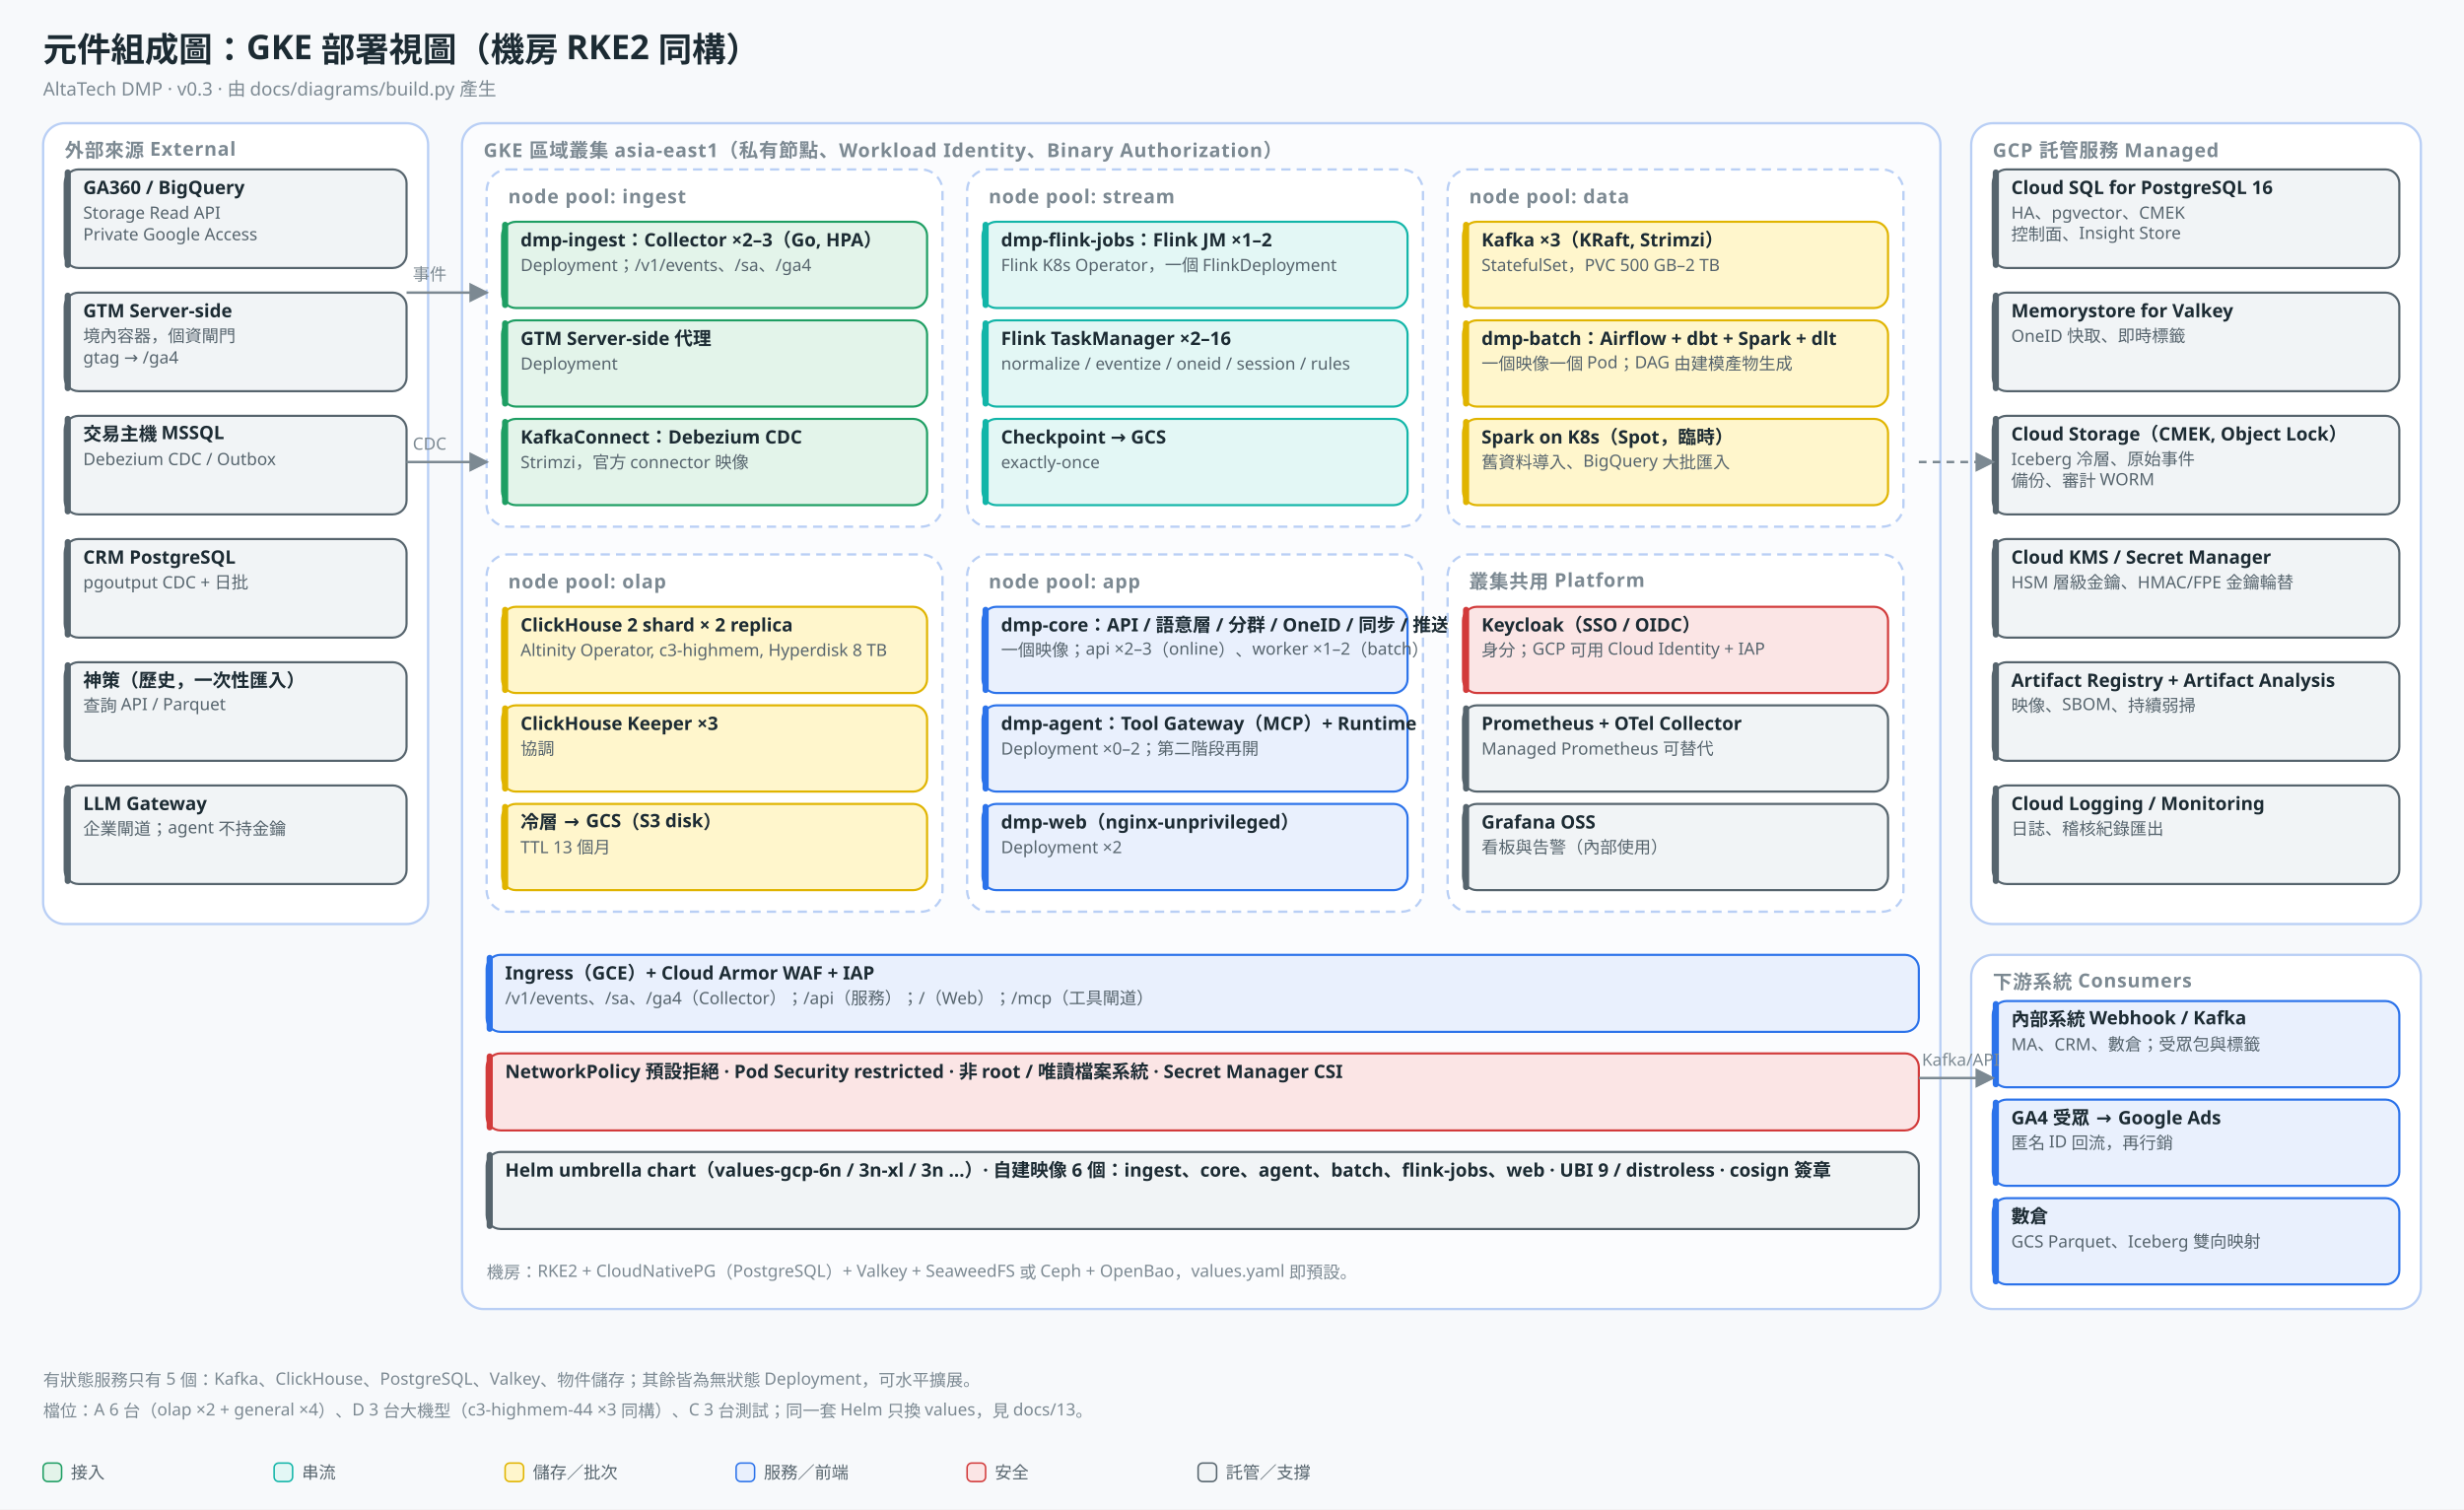
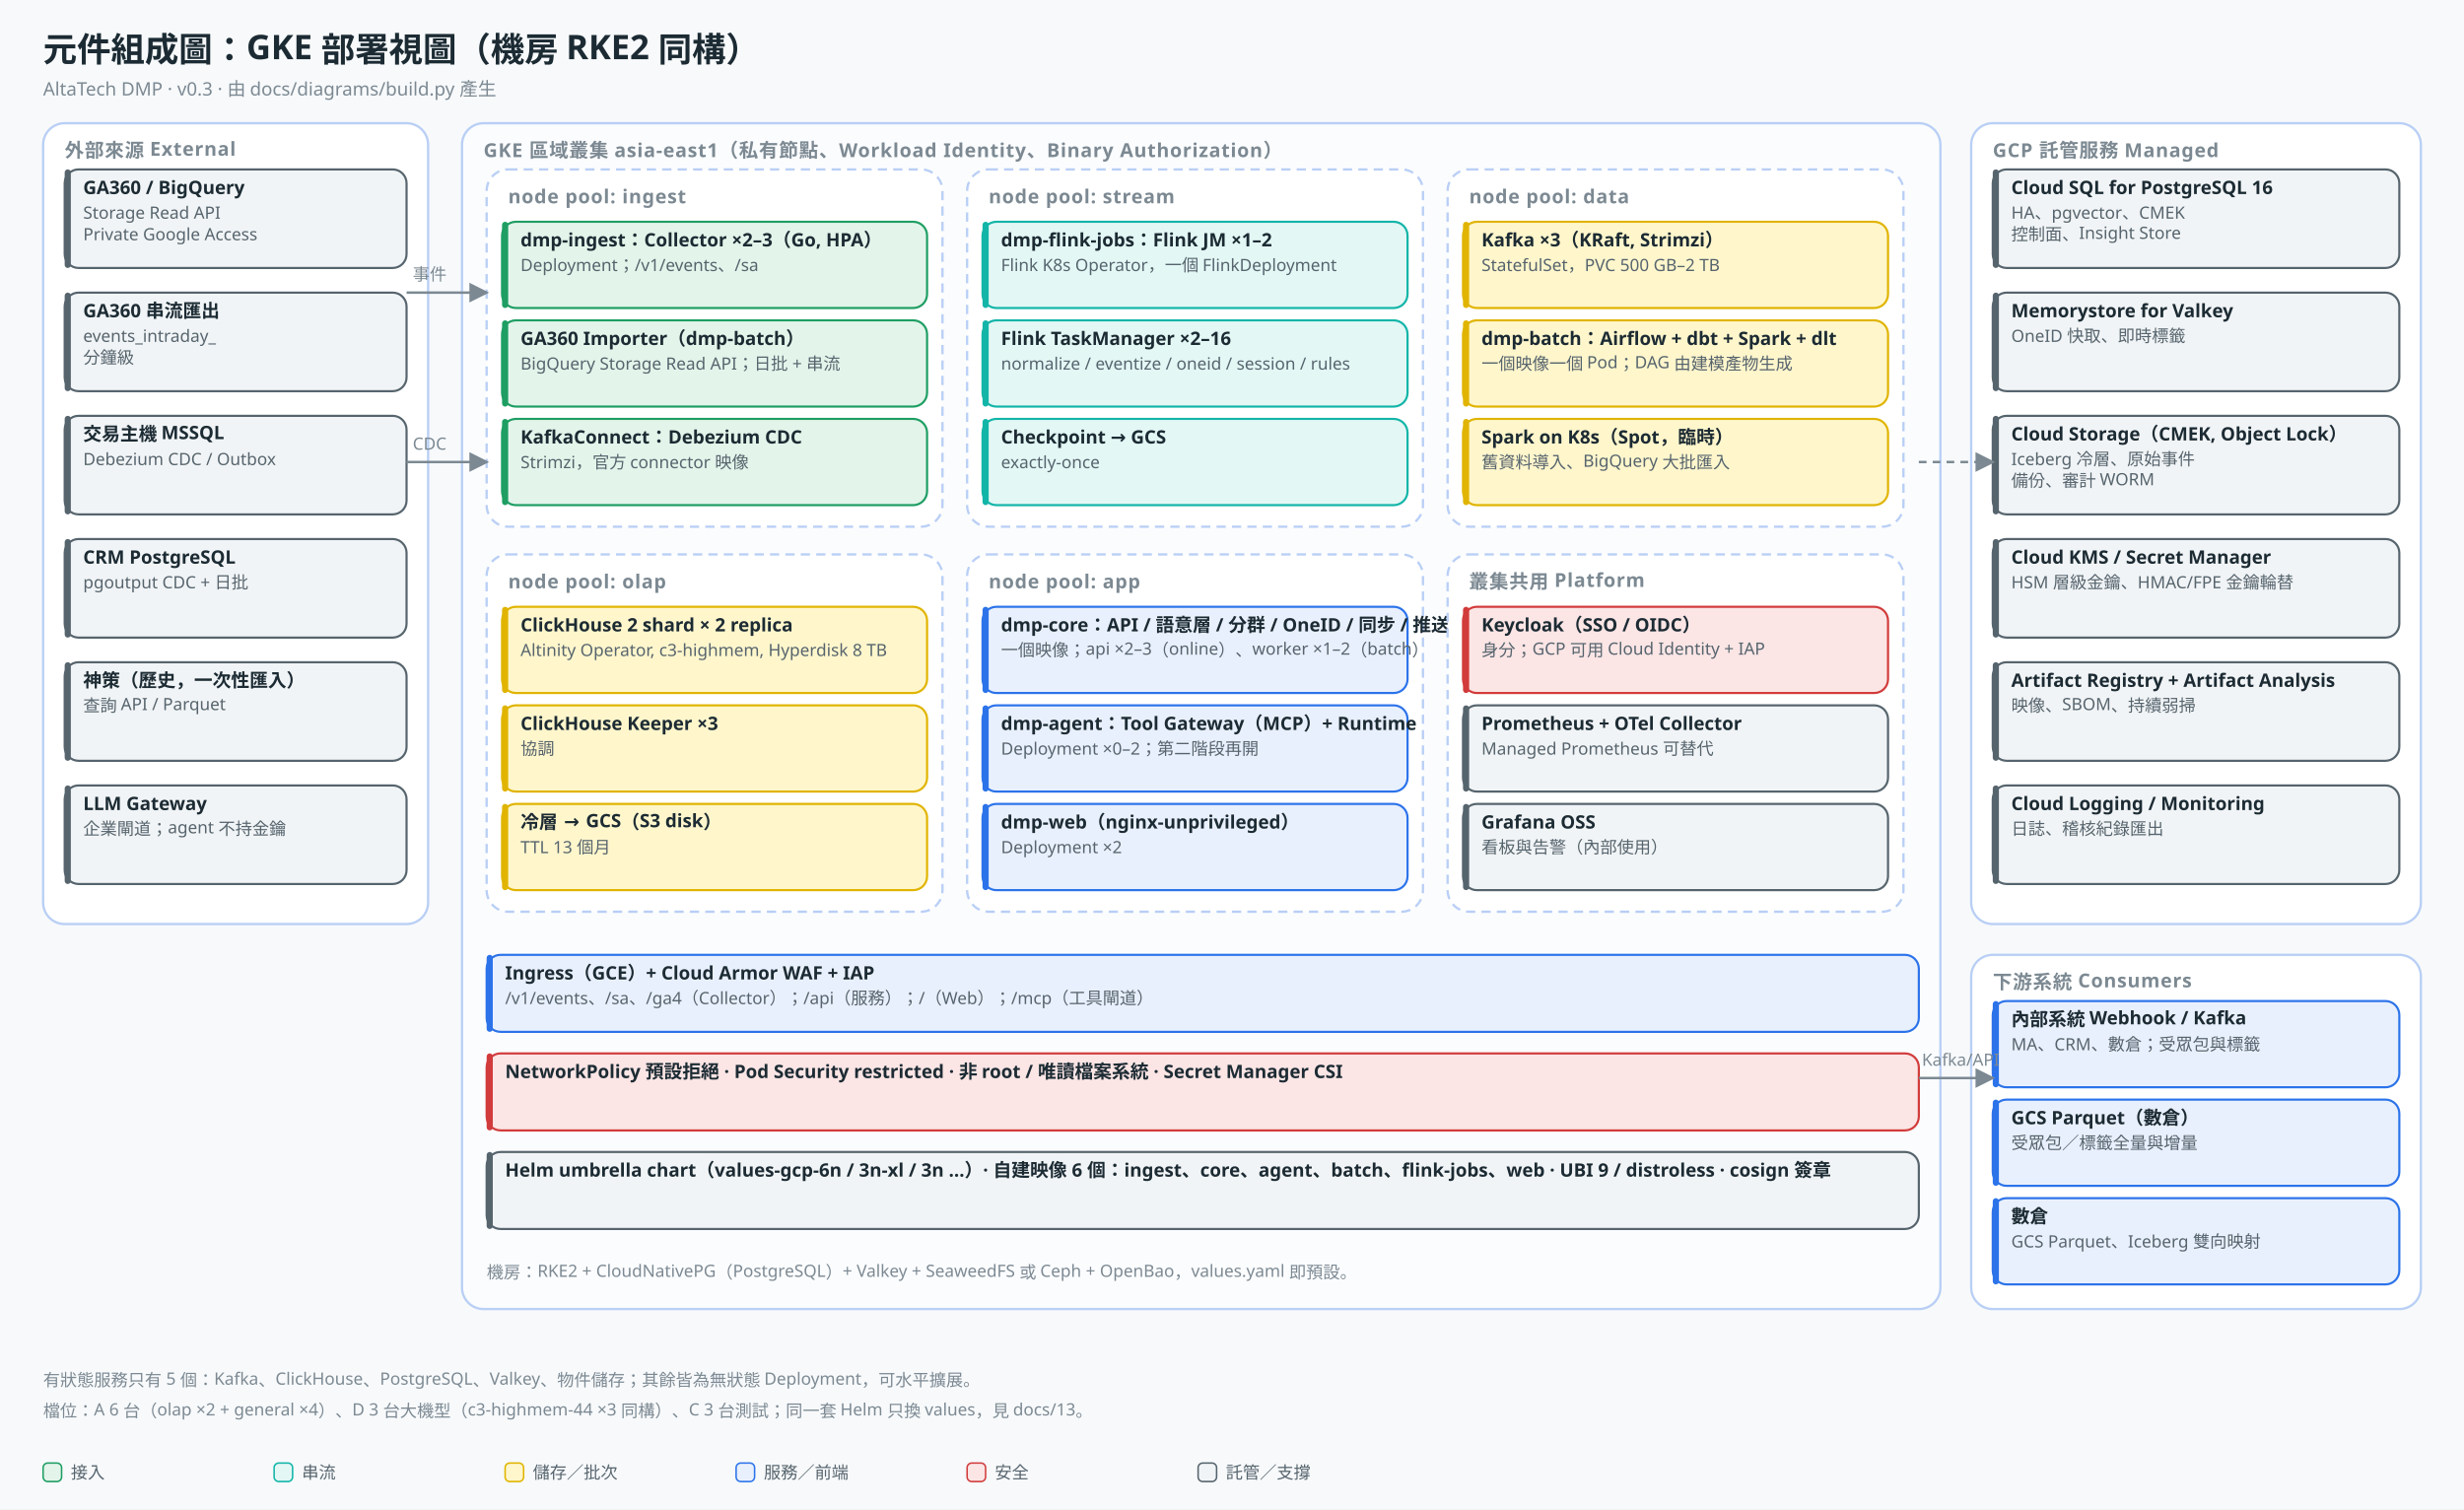
<svg xmlns="http://www.w3.org/2000/svg" viewBox="0 0 1600 980" width="1600" height="980">
  <defs>
    <marker id="ah" markerWidth="8" markerHeight="8" refX="7" refY="4" orient="auto">
      <path d="M0,0 L8,4 L0,8 z" fill="#7C8992" />
    </marker>
  </defs>
  <rect width="1600" height="980" fill="#F7F9FB" />
  <text x="28" y="40" font-family="'Plus Jakarta Sans','Noto Sans TC','PingFang TC','Microsoft JhengHei',sans-serif" font-size="22" font-weight="800" fill="#1C2B33">元件組成圖：GKE 部署視圖（機房 RKE2 同構）</text>
  <text x="28" y="62" font-family="'Plus Jakarta Sans','Noto Sans TC','PingFang TC','Microsoft JhengHei',sans-serif" font-size="12" fill="#7C8992">AltaTech DMP · v0.3 · 由 docs/diagrams/build.py 產生</text>
  <rect x="28" y="80" width="250" height="520" rx="14" fill="#FFFFFF" stroke="#B9CFF5" stroke-width="1.5" />
  <text x="42" y="102" font-family="'Plus Jakarta Sans','Noto Sans TC','PingFang TC','Microsoft JhengHei',sans-serif" font-size="12.5" font-weight="800" fill="#7C8992" letter-spacing=".5">外部來源  External</text>
  <rect x="42" y="110" width="222" height="64" rx="9" fill="#F1F4F6" stroke="#56646D" stroke-width="1.4" />
  <rect x="42" y="110" width="4" height="64" rx="2" fill="#56646D" />
  <text x="54" y="126" font-family="'Plus Jakarta Sans','Noto Sans TC','PingFang TC','Microsoft JhengHei',sans-serif" font-size="12" font-weight="700" fill="#1C2B33">GA360 / BigQuery</text>
  <text x="54" y="142" font-family="'Plus Jakarta Sans','Noto Sans TC','PingFang TC','Microsoft JhengHei',sans-serif" font-size="11" fill="#56646D">Storage Read API</text>
  <text x="54" y="156" font-family="'Plus Jakarta Sans','Noto Sans TC','PingFang TC','Microsoft JhengHei',sans-serif" font-size="11" fill="#56646D">Private Google Access</text>
  <rect x="42" y="190" width="222" height="64" rx="9" fill="#F1F4F6" stroke="#56646D" stroke-width="1.4" />
  <rect x="42" y="190" width="4" height="64" rx="2" fill="#56646D" />
-   <text x="54" y="206" font-family="'Plus Jakarta Sans','Noto Sans TC','PingFang TC','Microsoft JhengHei',sans-serif" font-size="12" font-weight="700" fill="#1C2B33">GTM Server-side</text>
-   <text x="54" y="222" font-family="'Plus Jakarta Sans','Noto Sans TC','PingFang TC','Microsoft JhengHei',sans-serif" font-size="11" fill="#56646D">境內容器，個資閘門</text>
-   <text x="54" y="236" font-family="'Plus Jakarta Sans','Noto Sans TC','PingFang TC','Microsoft JhengHei',sans-serif" font-size="11" fill="#56646D">gtag → /ga4</text>
+   <text x="54" y="206" font-family="'Plus Jakarta Sans','Noto Sans TC','PingFang TC','Microsoft JhengHei',sans-serif" font-size="12" font-weight="700" fill="#1C2B33">GA360 串流匯出</text>
+   <text x="54" y="222" font-family="'Plus Jakarta Sans','Noto Sans TC','PingFang TC','Microsoft JhengHei',sans-serif" font-size="11" fill="#56646D">events_intraday_</text>
+   <text x="54" y="236" font-family="'Plus Jakarta Sans','Noto Sans TC','PingFang TC','Microsoft JhengHei',sans-serif" font-size="11" fill="#56646D">分鐘級</text>
  <rect x="42" y="270" width="222" height="64" rx="9" fill="#F1F4F6" stroke="#56646D" stroke-width="1.4" />
  <rect x="42" y="270" width="4" height="64" rx="2" fill="#56646D" />
  <text x="54" y="286" font-family="'Plus Jakarta Sans','Noto Sans TC','PingFang TC','Microsoft JhengHei',sans-serif" font-size="12" font-weight="700" fill="#1C2B33">交易主機 MSSQL</text>
  <text x="54" y="302" font-family="'Plus Jakarta Sans','Noto Sans TC','PingFang TC','Microsoft JhengHei',sans-serif" font-size="11" fill="#56646D">Debezium CDC / Outbox</text>
  <rect x="42" y="350" width="222" height="64" rx="9" fill="#F1F4F6" stroke="#56646D" stroke-width="1.4" />
  <rect x="42" y="350" width="4" height="64" rx="2" fill="#56646D" />
  <text x="54" y="366" font-family="'Plus Jakarta Sans','Noto Sans TC','PingFang TC','Microsoft JhengHei',sans-serif" font-size="12" font-weight="700" fill="#1C2B33">CRM PostgreSQL</text>
  <text x="54" y="382" font-family="'Plus Jakarta Sans','Noto Sans TC','PingFang TC','Microsoft JhengHei',sans-serif" font-size="11" fill="#56646D">pgoutput CDC + 日批</text>
  <rect x="42" y="430" width="222" height="64" rx="9" fill="#F1F4F6" stroke="#56646D" stroke-width="1.4" />
  <rect x="42" y="430" width="4" height="64" rx="2" fill="#56646D" />
  <text x="54" y="446" font-family="'Plus Jakarta Sans','Noto Sans TC','PingFang TC','Microsoft JhengHei',sans-serif" font-size="12" font-weight="700" fill="#1C2B33">神策（歷史，一次性匯入）</text>
  <text x="54" y="462" font-family="'Plus Jakarta Sans','Noto Sans TC','PingFang TC','Microsoft JhengHei',sans-serif" font-size="11" fill="#56646D">查詢 API / Parquet</text>
  <rect x="42" y="510" width="222" height="64" rx="9" fill="#F1F4F6" stroke="#56646D" stroke-width="1.4" />
  <rect x="42" y="510" width="4" height="64" rx="2" fill="#56646D" />
  <text x="54" y="526" font-family="'Plus Jakarta Sans','Noto Sans TC','PingFang TC','Microsoft JhengHei',sans-serif" font-size="12" font-weight="700" fill="#1C2B33">LLM Gateway</text>
  <text x="54" y="542" font-family="'Plus Jakarta Sans','Noto Sans TC','PingFang TC','Microsoft JhengHei',sans-serif" font-size="11" fill="#56646D">企業閘道；agent 不持金鑰</text>
  <rect x="300" y="80" width="960" height="770" rx="14" fill="#FBFCFE" stroke="#B9CFF5" stroke-width="1.5" />
  <text x="314" y="102" font-family="'Plus Jakarta Sans','Noto Sans TC','PingFang TC','Microsoft JhengHei',sans-serif" font-size="12.5" font-weight="800" fill="#7C8992" letter-spacing=".5">GKE 區域叢集  asia-east1（私有節點、Workload Identity、Binary Authorization）</text>
  <rect x="316" y="110" width="296" height="232" rx="14" fill="#FFFFFF" stroke="#B9CFF5" stroke-width="1.5" stroke-dasharray="6 4" />
  <text x="330" y="132" font-family="'Plus Jakarta Sans','Noto Sans TC','PingFang TC','Microsoft JhengHei',sans-serif" font-size="12.5" font-weight="800" fill="#7C8992" letter-spacing=".5">node pool: ingest</text>
  <rect x="326" y="144" width="276" height="56" rx="9" fill="#E3F4EA" stroke="#1E9E63" stroke-width="1.4" />
  <rect x="326" y="144" width="4" height="56" rx="2" fill="#1E9E63" />
  <text x="338" y="160" font-family="'Plus Jakarta Sans','Noto Sans TC','PingFang TC','Microsoft JhengHei',sans-serif" font-size="12" font-weight="700" fill="#1C2B33">dmp-ingest：Collector ×2–3（Go, HPA）</text>
-   <text x="338" y="176" font-family="'Plus Jakarta Sans','Noto Sans TC','PingFang TC','Microsoft JhengHei',sans-serif" font-size="11" fill="#56646D">Deployment；/v1/events、/sa、/ga4</text>
+   <text x="338" y="176" font-family="'Plus Jakarta Sans','Noto Sans TC','PingFang TC','Microsoft JhengHei',sans-serif" font-size="11" fill="#56646D">Deployment；/v1/events、/sa</text>
  <rect x="326" y="208" width="276" height="56" rx="9" fill="#E3F4EA" stroke="#1E9E63" stroke-width="1.4" />
  <rect x="326" y="208" width="4" height="56" rx="2" fill="#1E9E63" />
-   <text x="338" y="224" font-family="'Plus Jakarta Sans','Noto Sans TC','PingFang TC','Microsoft JhengHei',sans-serif" font-size="12" font-weight="700" fill="#1C2B33">GTM Server-side 代理</text>
-   <text x="338" y="240" font-family="'Plus Jakarta Sans','Noto Sans TC','PingFang TC','Microsoft JhengHei',sans-serif" font-size="11" fill="#56646D">Deployment</text>
+   <text x="338" y="224" font-family="'Plus Jakarta Sans','Noto Sans TC','PingFang TC','Microsoft JhengHei',sans-serif" font-size="12" font-weight="700" fill="#1C2B33">GA360 Importer（dmp-batch）</text>
+   <text x="338" y="240" font-family="'Plus Jakarta Sans','Noto Sans TC','PingFang TC','Microsoft JhengHei',sans-serif" font-size="11" fill="#56646D">BigQuery Storage Read API；日批 + 串流</text>
  <rect x="326" y="272" width="276" height="56" rx="9" fill="#E3F4EA" stroke="#1E9E63" stroke-width="1.4" />
  <rect x="326" y="272" width="4" height="56" rx="2" fill="#1E9E63" />
  <text x="338" y="288" font-family="'Plus Jakarta Sans','Noto Sans TC','PingFang TC','Microsoft JhengHei',sans-serif" font-size="12" font-weight="700" fill="#1C2B33">KafkaConnect：Debezium CDC</text>
  <text x="338" y="304" font-family="'Plus Jakarta Sans','Noto Sans TC','PingFang TC','Microsoft JhengHei',sans-serif" font-size="11" fill="#56646D">Strimzi，官方 connector 映像</text>
  <rect x="628" y="110" width="296" height="232" rx="14" fill="#FFFFFF" stroke="#B9CFF5" stroke-width="1.5" stroke-dasharray="6 4" />
  <text x="642" y="132" font-family="'Plus Jakarta Sans','Noto Sans TC','PingFang TC','Microsoft JhengHei',sans-serif" font-size="12.5" font-weight="800" fill="#7C8992" letter-spacing=".5">node pool: stream</text>
  <rect x="638" y="144" width="276" height="56" rx="9" fill="#E3F7F5" stroke="#12B5A8" stroke-width="1.4" />
  <rect x="638" y="144" width="4" height="56" rx="2" fill="#12B5A8" />
  <text x="650" y="160" font-family="'Plus Jakarta Sans','Noto Sans TC','PingFang TC','Microsoft JhengHei',sans-serif" font-size="12" font-weight="700" fill="#1C2B33">dmp-flink-jobs：Flink JM ×1–2</text>
  <text x="650" y="176" font-family="'Plus Jakarta Sans','Noto Sans TC','PingFang TC','Microsoft JhengHei',sans-serif" font-size="11" fill="#56646D">Flink K8s Operator，一個 FlinkDeployment</text>
  <rect x="638" y="208" width="276" height="56" rx="9" fill="#E3F7F5" stroke="#12B5A8" stroke-width="1.4" />
  <rect x="638" y="208" width="4" height="56" rx="2" fill="#12B5A8" />
  <text x="650" y="224" font-family="'Plus Jakarta Sans','Noto Sans TC','PingFang TC','Microsoft JhengHei',sans-serif" font-size="12" font-weight="700" fill="#1C2B33">Flink TaskManager ×2–16</text>
  <text x="650" y="240" font-family="'Plus Jakarta Sans','Noto Sans TC','PingFang TC','Microsoft JhengHei',sans-serif" font-size="11" fill="#56646D">normalize / eventize / oneid / session / rules</text>
  <rect x="638" y="272" width="276" height="56" rx="9" fill="#E3F7F5" stroke="#12B5A8" stroke-width="1.4" />
  <rect x="638" y="272" width="4" height="56" rx="2" fill="#12B5A8" />
  <text x="650" y="288" font-family="'Plus Jakarta Sans','Noto Sans TC','PingFang TC','Microsoft JhengHei',sans-serif" font-size="12" font-weight="700" fill="#1C2B33">Checkpoint → GCS</text>
  <text x="650" y="304" font-family="'Plus Jakarta Sans','Noto Sans TC','PingFang TC','Microsoft JhengHei',sans-serif" font-size="11" fill="#56646D">exactly-once</text>
  <rect x="940" y="110" width="296" height="232" rx="14" fill="#FFFFFF" stroke="#B9CFF5" stroke-width="1.5" stroke-dasharray="6 4" />
  <text x="954" y="132" font-family="'Plus Jakarta Sans','Noto Sans TC','PingFang TC','Microsoft JhengHei',sans-serif" font-size="12.5" font-weight="800" fill="#7C8992" letter-spacing=".5">node pool: data</text>
  <rect x="950" y="144" width="276" height="56" rx="9" fill="#FFF6CC" stroke="#E0B400" stroke-width="1.4" />
  <rect x="950" y="144" width="4" height="56" rx="2" fill="#E0B400" />
  <text x="962" y="160" font-family="'Plus Jakarta Sans','Noto Sans TC','PingFang TC','Microsoft JhengHei',sans-serif" font-size="12" font-weight="700" fill="#1C2B33">Kafka ×3（KRaft, Strimzi）</text>
  <text x="962" y="176" font-family="'Plus Jakarta Sans','Noto Sans TC','PingFang TC','Microsoft JhengHei',sans-serif" font-size="11" fill="#56646D">StatefulSet，PVC 500 GB–2 TB</text>
  <rect x="950" y="208" width="276" height="56" rx="9" fill="#FFF6CC" stroke="#E0B400" stroke-width="1.4" />
  <rect x="950" y="208" width="4" height="56" rx="2" fill="#E0B400" />
  <text x="962" y="224" font-family="'Plus Jakarta Sans','Noto Sans TC','PingFang TC','Microsoft JhengHei',sans-serif" font-size="12" font-weight="700" fill="#1C2B33">dmp-batch：Airflow + dbt + Spark + dlt</text>
  <text x="962" y="240" font-family="'Plus Jakarta Sans','Noto Sans TC','PingFang TC','Microsoft JhengHei',sans-serif" font-size="11" fill="#56646D">一個映像一個 Pod；DAG 由建模產物生成</text>
  <rect x="950" y="272" width="276" height="56" rx="9" fill="#FFF6CC" stroke="#E0B400" stroke-width="1.4" />
  <rect x="950" y="272" width="4" height="56" rx="2" fill="#E0B400" />
  <text x="962" y="288" font-family="'Plus Jakarta Sans','Noto Sans TC','PingFang TC','Microsoft JhengHei',sans-serif" font-size="12" font-weight="700" fill="#1C2B33">Spark on K8s（Spot，臨時）</text>
  <text x="962" y="304" font-family="'Plus Jakarta Sans','Noto Sans TC','PingFang TC','Microsoft JhengHei',sans-serif" font-size="11" fill="#56646D">舊資料導入、BigQuery 大批匯入</text>
  <rect x="316" y="360" width="296" height="232" rx="14" fill="#FFFFFF" stroke="#B9CFF5" stroke-width="1.5" stroke-dasharray="6 4" />
  <text x="330" y="382" font-family="'Plus Jakarta Sans','Noto Sans TC','PingFang TC','Microsoft JhengHei',sans-serif" font-size="12.5" font-weight="800" fill="#7C8992" letter-spacing=".5">node pool: olap</text>
  <rect x="326" y="394" width="276" height="56" rx="9" fill="#FFF6CC" stroke="#E0B400" stroke-width="1.4" />
  <rect x="326" y="394" width="4" height="56" rx="2" fill="#E0B400" />
  <text x="338" y="410" font-family="'Plus Jakarta Sans','Noto Sans TC','PingFang TC','Microsoft JhengHei',sans-serif" font-size="12" font-weight="700" fill="#1C2B33">ClickHouse 2 shard × 2 replica</text>
  <text x="338" y="426" font-family="'Plus Jakarta Sans','Noto Sans TC','PingFang TC','Microsoft JhengHei',sans-serif" font-size="11" fill="#56646D">Altinity Operator, c3-highmem, Hyperdisk 8 TB</text>
  <rect x="326" y="458" width="276" height="56" rx="9" fill="#FFF6CC" stroke="#E0B400" stroke-width="1.4" />
  <rect x="326" y="458" width="4" height="56" rx="2" fill="#E0B400" />
  <text x="338" y="474" font-family="'Plus Jakarta Sans','Noto Sans TC','PingFang TC','Microsoft JhengHei',sans-serif" font-size="12" font-weight="700" fill="#1C2B33">ClickHouse Keeper ×3</text>
  <text x="338" y="490" font-family="'Plus Jakarta Sans','Noto Sans TC','PingFang TC','Microsoft JhengHei',sans-serif" font-size="11" fill="#56646D">協調</text>
  <rect x="326" y="522" width="276" height="56" rx="9" fill="#FFF6CC" stroke="#E0B400" stroke-width="1.4" />
  <rect x="326" y="522" width="4" height="56" rx="2" fill="#E0B400" />
  <text x="338" y="538" font-family="'Plus Jakarta Sans','Noto Sans TC','PingFang TC','Microsoft JhengHei',sans-serif" font-size="12" font-weight="700" fill="#1C2B33">冷層 → GCS（S3 disk）</text>
  <text x="338" y="554" font-family="'Plus Jakarta Sans','Noto Sans TC','PingFang TC','Microsoft JhengHei',sans-serif" font-size="11" fill="#56646D">TTL 13 個月</text>
  <rect x="628" y="360" width="296" height="232" rx="14" fill="#FFFFFF" stroke="#B9CFF5" stroke-width="1.5" stroke-dasharray="6 4" />
  <text x="642" y="382" font-family="'Plus Jakarta Sans','Noto Sans TC','PingFang TC','Microsoft JhengHei',sans-serif" font-size="12.5" font-weight="800" fill="#7C8992" letter-spacing=".5">node pool: app</text>
  <rect x="638" y="394" width="276" height="56" rx="9" fill="#E9F0FD" stroke="#2C73EA" stroke-width="1.4" />
  <rect x="638" y="394" width="4" height="56" rx="2" fill="#2C73EA" />
  <text x="650" y="410" font-family="'Plus Jakarta Sans','Noto Sans TC','PingFang TC','Microsoft JhengHei',sans-serif" font-size="12" font-weight="700" fill="#1C2B33">dmp-core：API / 語意層 / 分群 / OneID / 同步 / 推送</text>
  <text x="650" y="426" font-family="'Plus Jakarta Sans','Noto Sans TC','PingFang TC','Microsoft JhengHei',sans-serif" font-size="11" fill="#56646D">一個映像；api ×2–3（online）、worker ×1–2（batch）</text>
  <rect x="638" y="458" width="276" height="56" rx="9" fill="#E9F0FD" stroke="#2C73EA" stroke-width="1.4" />
  <rect x="638" y="458" width="4" height="56" rx="2" fill="#2C73EA" />
  <text x="650" y="474" font-family="'Plus Jakarta Sans','Noto Sans TC','PingFang TC','Microsoft JhengHei',sans-serif" font-size="12" font-weight="700" fill="#1C2B33">dmp-agent：Tool Gateway（MCP）+ Runtime</text>
  <text x="650" y="490" font-family="'Plus Jakarta Sans','Noto Sans TC','PingFang TC','Microsoft JhengHei',sans-serif" font-size="11" fill="#56646D">Deployment ×0–2；第二階段再開</text>
  <rect x="638" y="522" width="276" height="56" rx="9" fill="#E9F0FD" stroke="#2C73EA" stroke-width="1.4" />
  <rect x="638" y="522" width="4" height="56" rx="2" fill="#2C73EA" />
  <text x="650" y="538" font-family="'Plus Jakarta Sans','Noto Sans TC','PingFang TC','Microsoft JhengHei',sans-serif" font-size="12" font-weight="700" fill="#1C2B33">dmp-web（nginx-unprivileged）</text>
  <text x="650" y="554" font-family="'Plus Jakarta Sans','Noto Sans TC','PingFang TC','Microsoft JhengHei',sans-serif" font-size="11" fill="#56646D">Deployment ×2</text>
  <rect x="940" y="360" width="296" height="232" rx="14" fill="#FFFFFF" stroke="#B9CFF5" stroke-width="1.5" stroke-dasharray="6 4" />
  <text x="954" y="382" font-family="'Plus Jakarta Sans','Noto Sans TC','PingFang TC','Microsoft JhengHei',sans-serif" font-size="12.5" font-weight="800" fill="#7C8992" letter-spacing=".5">叢集共用  Platform</text>
  <rect x="950" y="394" width="276" height="56" rx="9" fill="#FBE5E5" stroke="#D23B3B" stroke-width="1.4" />
  <rect x="950" y="394" width="4" height="56" rx="2" fill="#D23B3B" />
  <text x="962" y="410" font-family="'Plus Jakarta Sans','Noto Sans TC','PingFang TC','Microsoft JhengHei',sans-serif" font-size="12" font-weight="700" fill="#1C2B33">Keycloak（SSO / OIDC）</text>
  <text x="962" y="426" font-family="'Plus Jakarta Sans','Noto Sans TC','PingFang TC','Microsoft JhengHei',sans-serif" font-size="11" fill="#56646D">身分；GCP 可用 Cloud Identity + IAP</text>
  <rect x="950" y="458" width="276" height="56" rx="9" fill="#F1F4F6" stroke="#56646D" stroke-width="1.4" />
  <rect x="950" y="458" width="4" height="56" rx="2" fill="#56646D" />
  <text x="962" y="474" font-family="'Plus Jakarta Sans','Noto Sans TC','PingFang TC','Microsoft JhengHei',sans-serif" font-size="12" font-weight="700" fill="#1C2B33">Prometheus + OTel Collector</text>
  <text x="962" y="490" font-family="'Plus Jakarta Sans','Noto Sans TC','PingFang TC','Microsoft JhengHei',sans-serif" font-size="11" fill="#56646D">Managed Prometheus 可替代</text>
  <rect x="950" y="522" width="276" height="56" rx="9" fill="#F1F4F6" stroke="#56646D" stroke-width="1.4" />
  <rect x="950" y="522" width="4" height="56" rx="2" fill="#56646D" />
  <text x="962" y="538" font-family="'Plus Jakarta Sans','Noto Sans TC','PingFang TC','Microsoft JhengHei',sans-serif" font-size="12" font-weight="700" fill="#1C2B33">Grafana OSS</text>
  <text x="962" y="554" font-family="'Plus Jakarta Sans','Noto Sans TC','PingFang TC','Microsoft JhengHei',sans-serif" font-size="11" fill="#56646D">看板與告警（內部使用）</text>
  <rect x="316" y="620" width="930" height="50" rx="9" fill="#E9F0FD" stroke="#2C73EA" stroke-width="1.4" />
  <rect x="316" y="620" width="4" height="50" rx="2" fill="#2C73EA" />
  <text x="328" y="636" font-family="'Plus Jakarta Sans','Noto Sans TC','PingFang TC','Microsoft JhengHei',sans-serif" font-size="12" font-weight="700" fill="#1C2B33">Ingress（GCE）+ Cloud Armor WAF + IAP</text>
  <text x="328" y="652" font-family="'Plus Jakarta Sans','Noto Sans TC','PingFang TC','Microsoft JhengHei',sans-serif" font-size="11" fill="#56646D">/v1/events、/sa、/ga4（Collector）；/api（服務）；/（Web）；/mcp（工具閘道）</text>
  <rect x="316" y="684" width="930" height="50" rx="9" fill="#FBE5E5" stroke="#D23B3B" stroke-width="1.4" />
  <rect x="316" y="684" width="4" height="50" rx="2" fill="#D23B3B" />
  <text x="328" y="700" font-family="'Plus Jakarta Sans','Noto Sans TC','PingFang TC','Microsoft JhengHei',sans-serif" font-size="12" font-weight="700" fill="#1C2B33">NetworkPolicy 預設拒絕 · Pod Security restricted · 非 root / 唯讀檔案系統 · Secret Manager CSI</text>
  <rect x="316" y="748" width="930" height="50" rx="9" fill="#F1F4F6" stroke="#56646D" stroke-width="1.4" />
  <rect x="316" y="748" width="4" height="50" rx="2" fill="#56646D" />
  <text x="328" y="764" font-family="'Plus Jakarta Sans','Noto Sans TC','PingFang TC','Microsoft JhengHei',sans-serif" font-size="12" font-weight="700" fill="#1C2B33">Helm umbrella chart（values-gcp-6n / 3n-xl / 3n …）· 自建映像 6 個：ingest、core、agent、batch、flink-jobs、web · UBI 9 / distroless · cosign 簽章</text>
  <text x="316" y="830" font-family="'Plus Jakarta Sans','Noto Sans TC','PingFang TC','Microsoft JhengHei',sans-serif" font-size="11" fill="#7C8992">機房：RKE2 + CloudNativePG（PostgreSQL）+ Valkey + SeaweedFS 或 Ceph + OpenBao，values.yaml 即預設。</text>
  <rect x="1280" y="80" width="292" height="520" rx="14" fill="#FFFFFF" stroke="#B9CFF5" stroke-width="1.5" />
  <text x="1294" y="102" font-family="'Plus Jakarta Sans','Noto Sans TC','PingFang TC','Microsoft JhengHei',sans-serif" font-size="12.5" font-weight="800" fill="#7C8992" letter-spacing=".5">GCP 託管服務  Managed</text>
  <rect x="1294" y="110" width="264" height="64" rx="9" fill="#F1F4F6" stroke="#56646D" stroke-width="1.4" />
  <rect x="1294" y="110" width="4" height="64" rx="2" fill="#56646D" />
  <text x="1306" y="126" font-family="'Plus Jakarta Sans','Noto Sans TC','PingFang TC','Microsoft JhengHei',sans-serif" font-size="12" font-weight="700" fill="#1C2B33">Cloud SQL for PostgreSQL 16</text>
  <text x="1306" y="142" font-family="'Plus Jakarta Sans','Noto Sans TC','PingFang TC','Microsoft JhengHei',sans-serif" font-size="11" fill="#56646D">HA、pgvector、CMEK</text>
  <text x="1306" y="156" font-family="'Plus Jakarta Sans','Noto Sans TC','PingFang TC','Microsoft JhengHei',sans-serif" font-size="11" fill="#56646D">控制面、Insight Store</text>
  <rect x="1294" y="190" width="264" height="64" rx="9" fill="#F1F4F6" stroke="#56646D" stroke-width="1.4" />
  <rect x="1294" y="190" width="4" height="64" rx="2" fill="#56646D" />
  <text x="1306" y="206" font-family="'Plus Jakarta Sans','Noto Sans TC','PingFang TC','Microsoft JhengHei',sans-serif" font-size="12" font-weight="700" fill="#1C2B33">Memorystore for Valkey</text>
  <text x="1306" y="222" font-family="'Plus Jakarta Sans','Noto Sans TC','PingFang TC','Microsoft JhengHei',sans-serif" font-size="11" fill="#56646D">OneID 快取、即時標籤</text>
  <rect x="1294" y="270" width="264" height="64" rx="9" fill="#F1F4F6" stroke="#56646D" stroke-width="1.4" />
  <rect x="1294" y="270" width="4" height="64" rx="2" fill="#56646D" />
  <text x="1306" y="286" font-family="'Plus Jakarta Sans','Noto Sans TC','PingFang TC','Microsoft JhengHei',sans-serif" font-size="12" font-weight="700" fill="#1C2B33">Cloud Storage（CMEK, Object Lock）</text>
  <text x="1306" y="302" font-family="'Plus Jakarta Sans','Noto Sans TC','PingFang TC','Microsoft JhengHei',sans-serif" font-size="11" fill="#56646D">Iceberg 冷層、原始事件</text>
  <text x="1306" y="316" font-family="'Plus Jakarta Sans','Noto Sans TC','PingFang TC','Microsoft JhengHei',sans-serif" font-size="11" fill="#56646D">備份、審計 WORM</text>
  <rect x="1294" y="350" width="264" height="64" rx="9" fill="#F1F4F6" stroke="#56646D" stroke-width="1.4" />
  <rect x="1294" y="350" width="4" height="64" rx="2" fill="#56646D" />
  <text x="1306" y="366" font-family="'Plus Jakarta Sans','Noto Sans TC','PingFang TC','Microsoft JhengHei',sans-serif" font-size="12" font-weight="700" fill="#1C2B33">Cloud KMS / Secret Manager</text>
  <text x="1306" y="382" font-family="'Plus Jakarta Sans','Noto Sans TC','PingFang TC','Microsoft JhengHei',sans-serif" font-size="11" fill="#56646D">HSM 層級金鑰、HMAC/FPE 金鑰輪替</text>
  <rect x="1294" y="430" width="264" height="64" rx="9" fill="#F1F4F6" stroke="#56646D" stroke-width="1.4" />
  <rect x="1294" y="430" width="4" height="64" rx="2" fill="#56646D" />
  <text x="1306" y="446" font-family="'Plus Jakarta Sans','Noto Sans TC','PingFang TC','Microsoft JhengHei',sans-serif" font-size="12" font-weight="700" fill="#1C2B33">Artifact Registry + Artifact Analysis</text>
  <text x="1306" y="462" font-family="'Plus Jakarta Sans','Noto Sans TC','PingFang TC','Microsoft JhengHei',sans-serif" font-size="11" fill="#56646D">映像、SBOM、持續弱掃</text>
  <rect x="1294" y="510" width="264" height="64" rx="9" fill="#F1F4F6" stroke="#56646D" stroke-width="1.4" />
  <rect x="1294" y="510" width="4" height="64" rx="2" fill="#56646D" />
  <text x="1306" y="526" font-family="'Plus Jakarta Sans','Noto Sans TC','PingFang TC','Microsoft JhengHei',sans-serif" font-size="12" font-weight="700" fill="#1C2B33">Cloud Logging / Monitoring</text>
  <text x="1306" y="542" font-family="'Plus Jakarta Sans','Noto Sans TC','PingFang TC','Microsoft JhengHei',sans-serif" font-size="11" fill="#56646D">日誌、稽核紀錄匯出</text>
  <rect x="1280" y="620" width="292" height="230" rx="14" fill="#FFFFFF" stroke="#B9CFF5" stroke-width="1.5" />
  <text x="1294" y="642" font-family="'Plus Jakarta Sans','Noto Sans TC','PingFang TC','Microsoft JhengHei',sans-serif" font-size="12.5" font-weight="800" fill="#7C8992" letter-spacing=".5">下游系統  Consumers</text>
  <rect x="1294" y="650" width="264" height="56" rx="9" fill="#E9F0FD" stroke="#2C73EA" stroke-width="1.4" />
  <rect x="1294" y="650" width="4" height="56" rx="2" fill="#2C73EA" />
  <text x="1306" y="666" font-family="'Plus Jakarta Sans','Noto Sans TC','PingFang TC','Microsoft JhengHei',sans-serif" font-size="12" font-weight="700" fill="#1C2B33">內部系統 Webhook / Kafka</text>
  <text x="1306" y="682" font-family="'Plus Jakarta Sans','Noto Sans TC','PingFang TC','Microsoft JhengHei',sans-serif" font-size="11" fill="#56646D">MA、CRM、數倉；受眾包與標籤</text>
  <rect x="1294" y="714" width="264" height="56" rx="9" fill="#E9F0FD" stroke="#2C73EA" stroke-width="1.4" />
  <rect x="1294" y="714" width="4" height="56" rx="2" fill="#2C73EA" />
-   <text x="1306" y="730" font-family="'Plus Jakarta Sans','Noto Sans TC','PingFang TC','Microsoft JhengHei',sans-serif" font-size="12" font-weight="700" fill="#1C2B33">GA4 受眾 → Google Ads</text>
-   <text x="1306" y="746" font-family="'Plus Jakarta Sans','Noto Sans TC','PingFang TC','Microsoft JhengHei',sans-serif" font-size="11" fill="#56646D">匿名 ID 回流，再行銷</text>
+   <text x="1306" y="730" font-family="'Plus Jakarta Sans','Noto Sans TC','PingFang TC','Microsoft JhengHei',sans-serif" font-size="12" font-weight="700" fill="#1C2B33">GCS Parquet（數倉）</text>
+   <text x="1306" y="746" font-family="'Plus Jakarta Sans','Noto Sans TC','PingFang TC','Microsoft JhengHei',sans-serif" font-size="11" fill="#56646D">受眾包／標籤全量與增量</text>
  <rect x="1294" y="778" width="264" height="56" rx="9" fill="#E9F0FD" stroke="#2C73EA" stroke-width="1.4" />
  <rect x="1294" y="778" width="4" height="56" rx="2" fill="#2C73EA" />
  <text x="1306" y="794" font-family="'Plus Jakarta Sans','Noto Sans TC','PingFang TC','Microsoft JhengHei',sans-serif" font-size="12" font-weight="700" fill="#1C2B33">數倉</text>
  <text x="1306" y="810" font-family="'Plus Jakarta Sans','Noto Sans TC','PingFang TC','Microsoft JhengHei',sans-serif" font-size="11" fill="#56646D">GCS Parquet、Iceberg 雙向映射</text>
  <path d="M264,300 L316,300" fill="none" stroke="#7C8992" stroke-width="1.6" marker-end="url(#ah)" />
  <text x="268" y="292" font-family="'Plus Jakarta Sans','Noto Sans TC','PingFang TC','Microsoft JhengHei',sans-serif" font-size="11" fill="#7C8992">CDC</text>
  <path d="M264,190 L316,190" fill="none" stroke="#7C8992" stroke-width="1.6" marker-end="url(#ah)" />
  <text x="268" y="182" font-family="'Plus Jakarta Sans','Noto Sans TC','PingFang TC','Microsoft JhengHei',sans-serif" font-size="11" fill="#7C8992">事件</text>
  <path d="M1246,300 L1294,300" fill="none" stroke="#7C8992" stroke-width="1.6" marker-end="url(#ah)" stroke-dasharray="5 4" />
  <path d="M1246,700 L1294,700" fill="none" stroke="#7C8992" stroke-width="1.6" marker-end="url(#ah)" />
  <text x="1248" y="692" font-family="'Plus Jakarta Sans','Noto Sans TC','PingFang TC','Microsoft JhengHei',sans-serif" font-size="11" fill="#7C8992">Kafka/API</text>
  <text x="28" y="900" font-family="'Plus Jakarta Sans','Noto Sans TC','PingFang TC','Microsoft JhengHei',sans-serif" font-size="11" fill="#7C8992">有狀態服務只有 5 個：Kafka、ClickHouse、PostgreSQL、Valkey、物件儲存；其餘皆為無狀態 Deployment，可水平擴展。</text>
  <text x="28" y="920" font-family="'Plus Jakarta Sans','Noto Sans TC','PingFang TC','Microsoft JhengHei',sans-serif" font-size="11" fill="#7C8992">檔位：A 6 台（olap ×2 + general ×4）、D 3 台大機型（c3-highmem-44 ×3 同構）、C 3 台測試；同一套 Helm 只換 values，見 docs/13。</text>
  <rect x="28" y="950" width="12" height="12" rx="3" fill="#E3F4EA" stroke="#1E9E63" />
  <text x="46" y="960" font-family="'Plus Jakarta Sans','Noto Sans TC','PingFang TC','Microsoft JhengHei',sans-serif" font-size="11" fill="#56646D">接入</text>
  <rect x="178" y="950" width="12" height="12" rx="3" fill="#E3F7F5" stroke="#12B5A8" />
  <text x="196" y="960" font-family="'Plus Jakarta Sans','Noto Sans TC','PingFang TC','Microsoft JhengHei',sans-serif" font-size="11" fill="#56646D">串流</text>
  <rect x="328" y="950" width="12" height="12" rx="3" fill="#FFF6CC" stroke="#E0B400" />
  <text x="346" y="960" font-family="'Plus Jakarta Sans','Noto Sans TC','PingFang TC','Microsoft JhengHei',sans-serif" font-size="11" fill="#56646D">儲存／批次</text>
  <rect x="478" y="950" width="12" height="12" rx="3" fill="#E9F0FD" stroke="#2C73EA" />
  <text x="496" y="960" font-family="'Plus Jakarta Sans','Noto Sans TC','PingFang TC','Microsoft JhengHei',sans-serif" font-size="11" fill="#56646D">服務／前端</text>
  <rect x="628" y="950" width="12" height="12" rx="3" fill="#FBE5E5" stroke="#D23B3B" />
  <text x="646" y="960" font-family="'Plus Jakarta Sans','Noto Sans TC','PingFang TC','Microsoft JhengHei',sans-serif" font-size="11" fill="#56646D">安全</text>
  <rect x="778" y="950" width="12" height="12" rx="3" fill="#F1F4F6" stroke="#56646D" />
  <text x="796" y="960" font-family="'Plus Jakarta Sans','Noto Sans TC','PingFang TC','Microsoft JhengHei',sans-serif" font-size="11" fill="#56646D">託管／支撐</text>
</svg>
